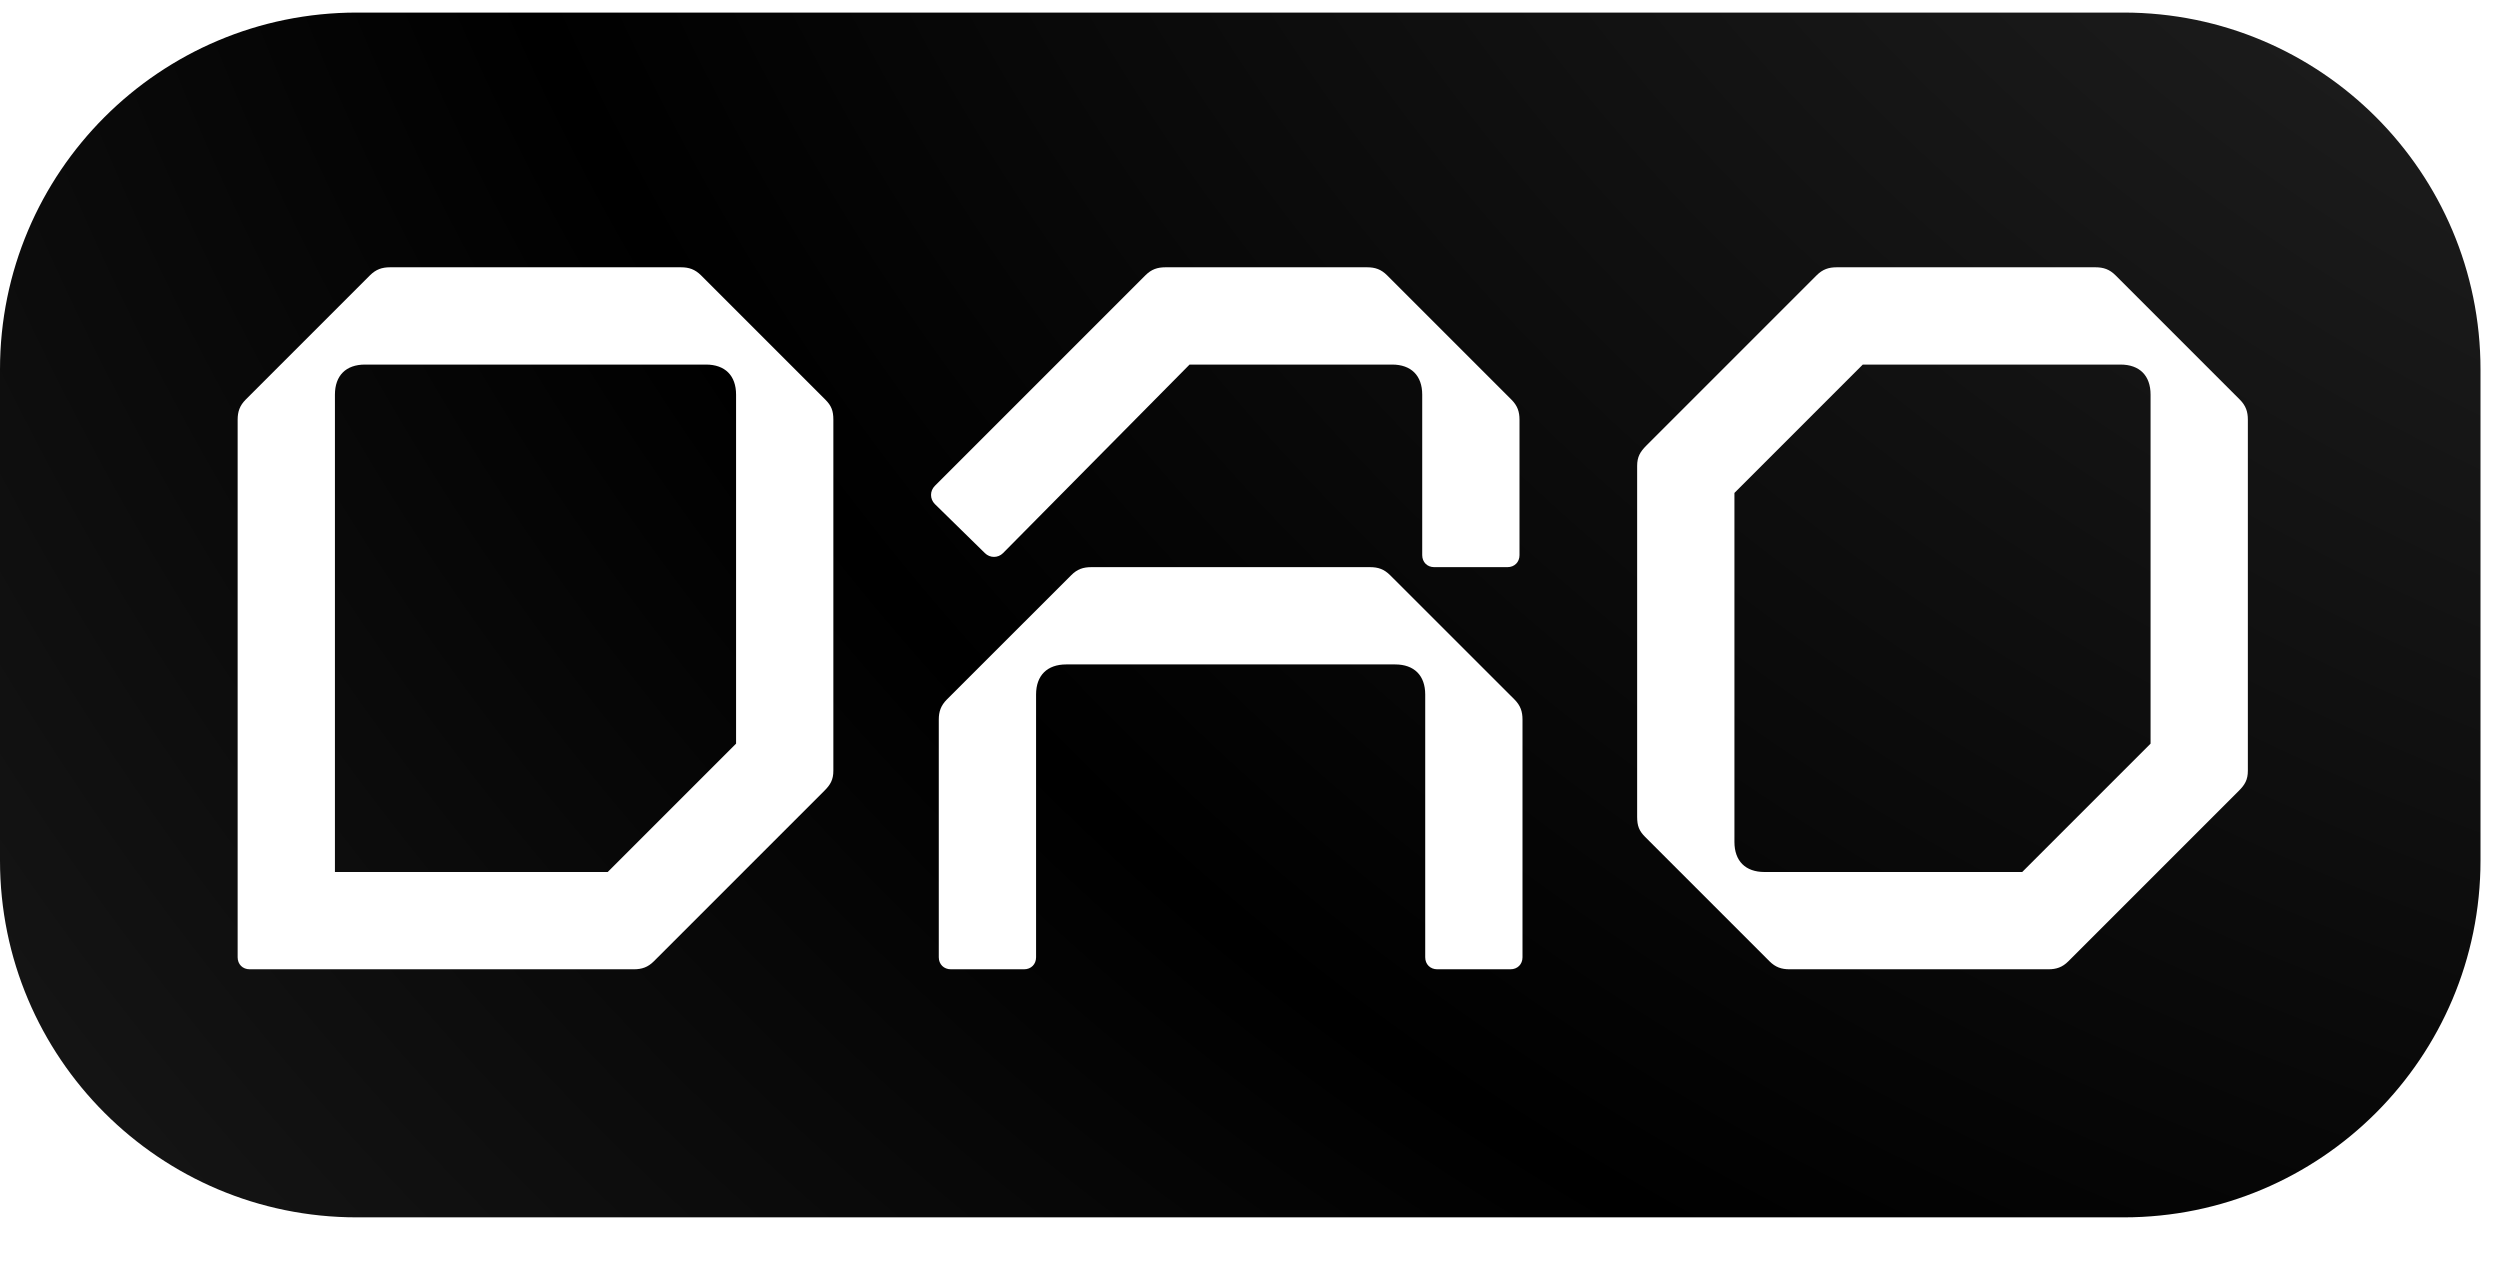
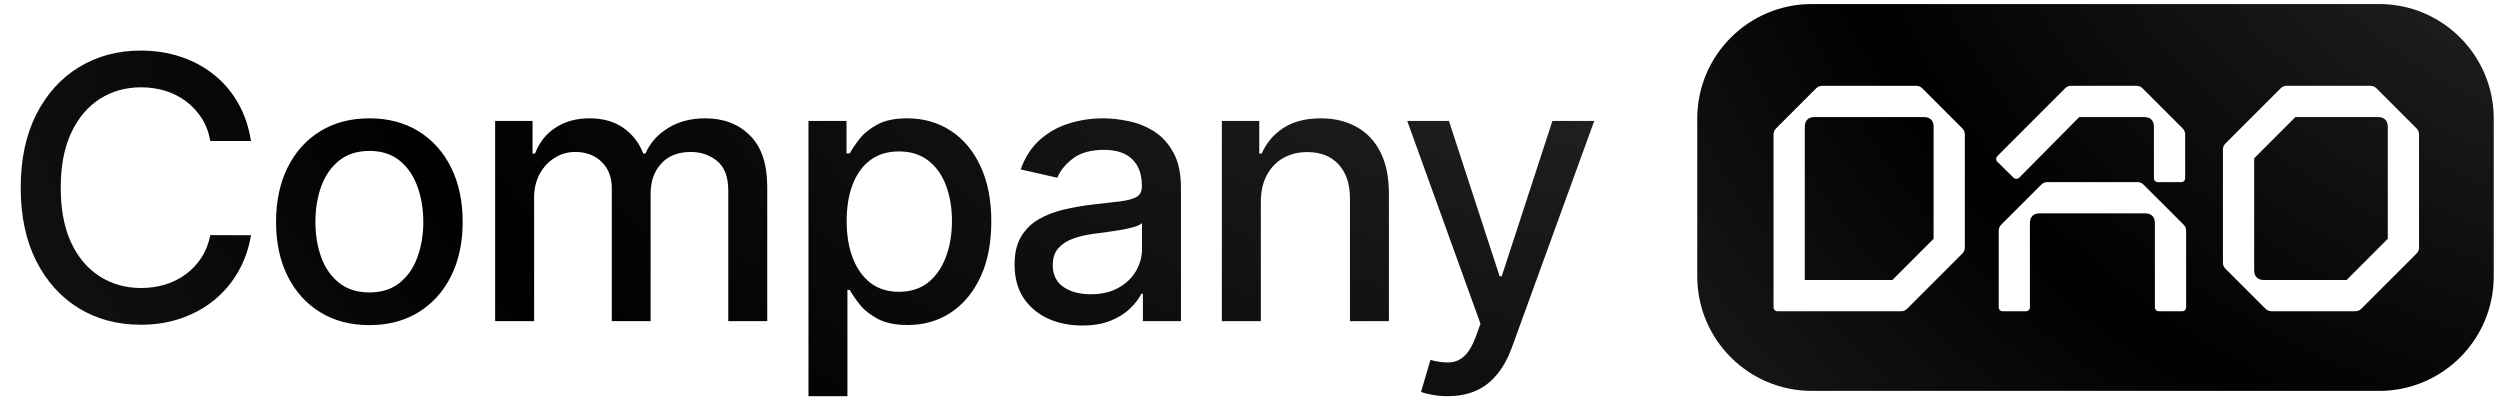
- <svg xmlns="http://www.w3.org/2000/svg" width="35" height="18" viewBox="0 0 35 18" fill="none">
-   <path fill-rule="evenodd" clip-rule="evenodd" d="M4.996 0.176C2.237 0.176 0 2.413 0 5.172V12.047C0 14.806 2.237 17.043 4.996 17.043H29.731C32.49 17.043 34.727 14.806 34.727 12.047V5.172C34.727 2.413 32.49 0.176 29.731 0.176H4.996ZM8.873 13.57H3.496C3.397 13.57 3.327 13.5 3.327 13.402V5.876C3.327 5.764 3.355 5.68 3.439 5.595L5.18 3.854C5.265 3.77 5.349 3.742 5.461 3.742H9.533C9.645 3.742 9.729 3.77 9.814 3.854L11.555 5.595C11.639 5.68 11.667 5.75 11.667 5.876V10.79C11.667 10.917 11.625 10.987 11.541 11.071L9.154 13.458C9.07 13.542 8.985 13.57 8.873 13.57ZM4.689 5.525V12.208H8.508L10.305 10.411V5.525C10.305 5.258 10.151 5.104 9.884 5.104H5.11C4.843 5.104 4.689 5.258 4.689 5.525ZM21.104 7.94H20.079C19.981 7.94 19.911 7.87 19.911 7.772V5.525C19.911 5.258 19.756 5.104 19.49 5.104H16.654L14.042 7.744C13.972 7.814 13.86 7.814 13.789 7.744L13.087 7.056C13.017 6.985 13.017 6.873 13.087 6.803L16.036 3.854C16.12 3.77 16.204 3.742 16.317 3.742H19.139C19.251 3.742 19.335 3.77 19.419 3.854L21.16 5.595C21.245 5.68 21.273 5.764 21.273 5.876V7.772C21.273 7.87 21.203 7.94 21.104 7.94ZM14.337 13.57H13.312C13.214 13.57 13.143 13.5 13.143 13.402V10.074C13.143 9.962 13.172 9.878 13.256 9.793L14.997 8.053C15.081 7.968 15.165 7.94 15.278 7.94H19.181C19.293 7.94 19.377 7.968 19.462 8.053L21.203 9.793C21.287 9.878 21.315 9.962 21.315 10.074V13.402C21.315 13.5 21.245 13.57 21.146 13.57H20.122C20.023 13.57 19.953 13.5 19.953 13.402V9.723C19.953 9.457 19.799 9.302 19.532 9.302H14.927C14.66 9.302 14.505 9.457 14.505 9.723V13.402C14.505 13.5 14.435 13.57 14.337 13.57ZM28.957 13.458C28.873 13.542 28.789 13.57 28.676 13.57H25.054C24.942 13.57 24.857 13.542 24.773 13.458L23.032 11.717C22.948 11.633 22.92 11.563 22.92 11.436V6.522C22.92 6.396 22.962 6.326 23.046 6.241L25.433 3.854C25.517 3.77 25.602 3.742 25.714 3.742H29.336C29.448 3.742 29.533 3.77 29.617 3.854L31.358 5.595C31.442 5.68 31.47 5.764 31.47 5.876V10.79C31.47 10.917 31.428 10.987 31.344 11.071L28.957 13.458ZM24.703 12.208H28.311L30.108 10.411V5.525C30.108 5.258 29.954 5.104 29.687 5.104H26.079L24.282 6.901V11.787C24.282 12.054 24.436 12.208 24.703 12.208Z" fill="url(#paint0_radial_1_306)" />
+ <svg xmlns="http://www.w3.org/2000/svg" width="109" height="18" viewBox="0 0 109 18" fill="none">
+   <path d="M10.943 6.148H9.17C9.102 5.769 8.975 5.436 8.79 5.148C8.604 4.86 8.377 4.616 8.108 4.415C7.839 4.214 7.538 4.062 7.205 3.96C6.875 3.858 6.525 3.807 6.153 3.807C5.483 3.807 4.883 3.975 4.352 4.312C3.826 4.65 3.409 5.144 3.102 5.795C2.799 6.447 2.648 7.242 2.648 8.182C2.648 9.129 2.799 9.928 3.102 10.579C3.409 11.231 3.828 11.723 4.358 12.057C4.888 12.39 5.485 12.557 6.148 12.557C6.515 12.557 6.864 12.508 7.193 12.409C7.527 12.307 7.828 12.157 8.097 11.96C8.366 11.763 8.593 11.523 8.778 11.239C8.968 10.951 9.098 10.621 9.17 10.25L10.943 10.256C10.848 10.828 10.665 11.354 10.392 11.835C10.123 12.312 9.777 12.725 9.352 13.074C8.932 13.419 8.451 13.686 7.909 13.875C7.367 14.064 6.777 14.159 6.136 14.159C5.129 14.159 4.231 13.921 3.443 13.443C2.655 12.962 2.034 12.275 1.58 11.381C1.129 10.487 0.903 9.42 0.903 8.182C0.903 6.939 1.131 5.873 1.585 4.983C2.04 4.089 2.661 3.403 3.449 2.926C4.237 2.445 5.133 2.205 6.136 2.205C6.754 2.205 7.33 2.294 7.864 2.472C8.402 2.646 8.884 2.903 9.312 3.244C9.741 3.581 10.095 3.994 10.375 4.483C10.655 4.968 10.845 5.523 10.943 6.148ZM16.104 14.176C15.286 14.176 14.572 13.989 13.962 13.614C13.352 13.239 12.878 12.714 12.541 12.04C12.204 11.366 12.036 10.578 12.036 9.676C12.036 8.771 12.204 7.979 12.541 7.301C12.878 6.623 13.352 6.097 13.962 5.722C14.572 5.347 15.286 5.159 16.104 5.159C16.922 5.159 17.636 5.347 18.246 5.722C18.856 6.097 19.329 6.623 19.666 7.301C20.003 7.979 20.172 8.771 20.172 9.676C20.172 10.578 20.003 11.366 19.666 12.04C19.329 12.714 18.856 13.239 18.246 13.614C17.636 13.989 16.922 14.176 16.104 14.176ZM16.11 12.75C16.64 12.75 17.079 12.61 17.428 12.329C17.776 12.049 18.034 11.676 18.2 11.21C18.371 10.744 18.456 10.231 18.456 9.67C18.456 9.114 18.371 8.602 18.2 8.136C18.034 7.667 17.776 7.29 17.428 7.006C17.079 6.722 16.64 6.58 16.11 6.58C15.575 6.58 15.132 6.722 14.78 7.006C14.431 7.29 14.172 7.667 14.002 8.136C13.835 8.602 13.752 9.114 13.752 9.67C13.752 10.231 13.835 10.744 14.002 11.21C14.172 11.676 14.431 12.049 14.78 12.329C15.132 12.61 15.575 12.75 16.11 12.75ZM21.588 14V5.273H23.219V6.693H23.327C23.509 6.212 23.806 5.837 24.219 5.568C24.632 5.295 25.126 5.159 25.702 5.159C26.285 5.159 26.774 5.295 27.168 5.568C27.566 5.841 27.859 6.216 28.049 6.693H28.139C28.348 6.227 28.679 5.856 29.134 5.58C29.588 5.299 30.13 5.159 30.759 5.159C31.55 5.159 32.196 5.407 32.696 5.903C33.2 6.4 33.452 7.148 33.452 8.148V14H31.753V8.307C31.753 7.716 31.592 7.288 31.27 7.023C30.948 6.758 30.564 6.625 30.117 6.625C29.564 6.625 29.134 6.795 28.827 7.136C28.52 7.473 28.367 7.907 28.367 8.438V14H26.674V8.199C26.674 7.725 26.526 7.345 26.23 7.057C25.935 6.769 25.55 6.625 25.077 6.625C24.755 6.625 24.458 6.71 24.185 6.881C23.916 7.047 23.698 7.28 23.532 7.58C23.369 7.879 23.287 8.225 23.287 8.619V14H21.588ZM35.249 17.273V5.273H36.908V6.688H37.05C37.148 6.506 37.291 6.295 37.476 6.057C37.662 5.818 37.919 5.61 38.249 5.432C38.578 5.25 39.014 5.159 39.556 5.159C40.26 5.159 40.889 5.337 41.442 5.693C41.995 6.049 42.429 6.562 42.743 7.233C43.061 7.903 43.221 8.71 43.221 9.653C43.221 10.597 43.063 11.405 42.749 12.079C42.434 12.75 42.003 13.267 41.453 13.631C40.904 13.991 40.277 14.171 39.573 14.171C39.042 14.171 38.609 14.081 38.272 13.903C37.938 13.725 37.677 13.517 37.488 13.278C37.298 13.04 37.152 12.828 37.05 12.642H36.948V17.273H35.249ZM36.914 9.636C36.914 10.25 37.003 10.788 37.181 11.25C37.359 11.712 37.616 12.074 37.953 12.335C38.291 12.593 38.703 12.722 39.192 12.722C39.7 12.722 40.124 12.587 40.465 12.318C40.806 12.046 41.063 11.676 41.238 11.21C41.416 10.744 41.505 10.22 41.505 9.636C41.505 9.061 41.417 8.544 41.243 8.085C41.073 7.627 40.815 7.265 40.471 7C40.13 6.735 39.703 6.602 39.192 6.602C38.7 6.602 38.283 6.729 37.942 6.983C37.605 7.237 37.349 7.591 37.175 8.045C37.001 8.5 36.914 9.03 36.914 9.636ZM47.184 14.193C46.631 14.193 46.131 14.091 45.684 13.886C45.237 13.678 44.883 13.377 44.621 12.983C44.364 12.589 44.235 12.106 44.235 11.534C44.235 11.042 44.33 10.636 44.519 10.318C44.708 10 44.964 9.748 45.286 9.562C45.608 9.377 45.968 9.237 46.365 9.142C46.763 9.047 47.169 8.975 47.581 8.926C48.104 8.866 48.528 8.816 48.854 8.778C49.18 8.737 49.417 8.67 49.564 8.58C49.712 8.489 49.786 8.341 49.786 8.136V8.097C49.786 7.6 49.646 7.216 49.365 6.943C49.089 6.67 48.676 6.534 48.127 6.534C47.555 6.534 47.104 6.661 46.775 6.915C46.449 7.165 46.224 7.443 46.099 7.75L44.502 7.386C44.691 6.856 44.968 6.428 45.331 6.102C45.699 5.773 46.121 5.534 46.599 5.386C47.076 5.235 47.578 5.159 48.104 5.159C48.453 5.159 48.822 5.201 49.212 5.284C49.606 5.364 49.974 5.511 50.314 5.727C50.659 5.943 50.941 6.252 51.161 6.653C51.381 7.051 51.49 7.568 51.49 8.205V14H49.831V12.807H49.763C49.653 13.027 49.489 13.242 49.269 13.454C49.049 13.667 48.767 13.843 48.422 13.983C48.078 14.123 47.665 14.193 47.184 14.193ZM47.553 12.829C48.023 12.829 48.424 12.737 48.758 12.551C49.095 12.366 49.35 12.123 49.525 11.824C49.703 11.521 49.792 11.197 49.792 10.852V9.727C49.731 9.788 49.614 9.845 49.439 9.898C49.269 9.947 49.074 9.991 48.854 10.028C48.635 10.062 48.42 10.095 48.212 10.125C48.004 10.152 47.83 10.174 47.689 10.193C47.36 10.235 47.059 10.305 46.786 10.403C46.517 10.502 46.301 10.644 46.138 10.829C45.979 11.011 45.9 11.254 45.9 11.557C45.9 11.977 46.055 12.296 46.365 12.511C46.676 12.723 47.072 12.829 47.553 12.829ZM54.972 8.818V14H53.273V5.273H54.904V6.693H55.012C55.213 6.231 55.527 5.86 55.955 5.58C56.387 5.299 56.931 5.159 57.586 5.159C58.181 5.159 58.701 5.284 59.148 5.534C59.595 5.78 59.942 6.148 60.188 6.636C60.434 7.125 60.557 7.729 60.557 8.449V14H58.858V8.653C58.858 8.021 58.694 7.527 58.364 7.17C58.035 6.811 57.582 6.631 57.006 6.631C56.612 6.631 56.262 6.716 55.955 6.886C55.652 7.057 55.412 7.307 55.233 7.636C55.059 7.962 54.972 8.356 54.972 8.818ZM63.117 17.273C62.863 17.273 62.632 17.252 62.424 17.21C62.216 17.172 62.06 17.131 61.958 17.085L62.367 15.693C62.678 15.777 62.954 15.812 63.197 15.801C63.439 15.79 63.653 15.699 63.839 15.528C64.028 15.358 64.195 15.079 64.339 14.693L64.549 14.114L61.356 5.273H63.174L65.384 12.046H65.475L67.685 5.273H69.509L65.913 15.165C65.746 15.619 65.534 16.004 65.276 16.318C65.019 16.636 64.712 16.875 64.356 17.034C64 17.193 63.587 17.273 63.117 17.273Z" fill="url(#paint0_radial_1_304)" />
+   <path fill-rule="evenodd" clip-rule="evenodd" d="M78.996 0.176C76.237 0.176 74 2.413 74 5.172V12.047C74 14.806 76.237 17.043 78.996 17.043H103.731C106.49 17.043 108.727 14.806 108.727 12.047V5.172C108.727 2.413 106.49 0.176 103.731 0.176H78.996ZM82.873 13.57H77.496C77.397 13.57 77.327 13.5 77.327 13.402V5.876C77.327 5.764 77.355 5.68 77.439 5.595L79.18 3.854C79.265 3.77 79.349 3.742 79.461 3.742H83.533C83.645 3.742 83.729 3.77 83.814 3.854L85.555 5.595C85.639 5.68 85.667 5.75 85.667 5.876V10.79C85.667 10.917 85.625 10.987 85.541 11.071L83.154 13.458C83.07 13.542 82.985 13.57 82.873 13.57ZM78.689 5.525V12.208H82.508L84.305 10.411V5.525C84.305 5.258 84.151 5.104 83.884 5.104H79.11C78.843 5.104 78.689 5.258 78.689 5.525ZM95.104 7.94H94.079C93.981 7.94 93.911 7.87 93.911 7.772V5.525C93.911 5.258 93.757 5.104 93.49 5.104H90.654L88.042 7.744C87.972 7.814 87.86 7.814 87.789 7.744L87.087 7.056C87.017 6.985 87.017 6.873 87.087 6.803L90.036 3.854C90.12 3.77 90.204 3.742 90.317 3.742H93.139C93.251 3.742 93.335 3.77 93.419 3.854L95.16 5.595C95.245 5.68 95.273 5.764 95.273 5.876V7.772C95.273 7.87 95.203 7.94 95.104 7.94ZM88.337 13.57H87.312C87.214 13.57 87.144 13.5 87.144 13.402V10.074C87.144 9.962 87.172 9.878 87.256 9.793L88.997 8.053C89.081 7.968 89.165 7.94 89.278 7.94H93.181C93.293 7.94 93.377 7.968 93.462 8.053L95.203 9.793C95.287 9.878 95.315 9.962 95.315 10.074V13.402C95.315 13.5 95.245 13.57 95.146 13.57H94.121C94.023 13.57 93.953 13.5 93.953 13.402V9.723C93.953 9.457 93.799 9.302 93.532 9.302H88.927C88.66 9.302 88.505 9.457 88.505 9.723V13.402C88.505 13.5 88.435 13.57 88.337 13.57ZM102.957 13.458C102.873 13.542 102.789 13.57 102.676 13.57H99.054C98.942 13.57 98.857 13.542 98.773 13.458L97.032 11.717C96.948 11.633 96.92 11.563 96.92 11.436V6.522C96.92 6.396 96.962 6.326 97.046 6.241L99.433 3.854C99.517 3.77 99.602 3.742 99.714 3.742H103.336C103.449 3.742 103.533 3.77 103.617 3.854L105.358 5.595C105.442 5.68 105.47 5.764 105.47 5.876V10.79C105.47 10.917 105.428 10.987 105.344 11.071L102.957 13.458ZM98.703 12.208H102.311L104.108 10.411V5.525C104.108 5.258 103.954 5.104 103.687 5.104H100.079L98.282 6.901V11.787C98.282 12.054 98.436 12.208 98.703 12.208Z" fill="url(#paint1_radial_1_304)" />
  <defs>
-     <radialGradient id="paint0_radial_1_306" cx="0" cy="0" r="1" gradientUnits="userSpaceOnUse" gradientTransform="translate(53.1743 -22.3192) rotate(151.809) scale(96.9914 81.7953)">
+     <radialGradient id="paint0_radial_1_304" cx="0" cy="0" r="1" gradientUnits="userSpaceOnUse" gradientTransform="translate(107.185 -21.3382) rotate(165.843) scale(177.713 85.3582)">
+       <stop stop-color="#4A4A4A" />
+       <stop offset="0.526" />
+       <stop offset="1" stop-color="#4A4A4A" />
+     </radialGradient>
+     <radialGradient id="paint1_radial_1_304" cx="0" cy="0" r="1" gradientUnits="userSpaceOnUse" gradientTransform="translate(127.174 -22.3192) rotate(151.809) scale(96.9914 81.7953)">
      <stop stop-color="#4A4A4A" />
      <stop offset="0.526" />
      <stop offset="1" stop-color="#4A4A4A" />
    </radialGradient>
  </defs>
</svg>
